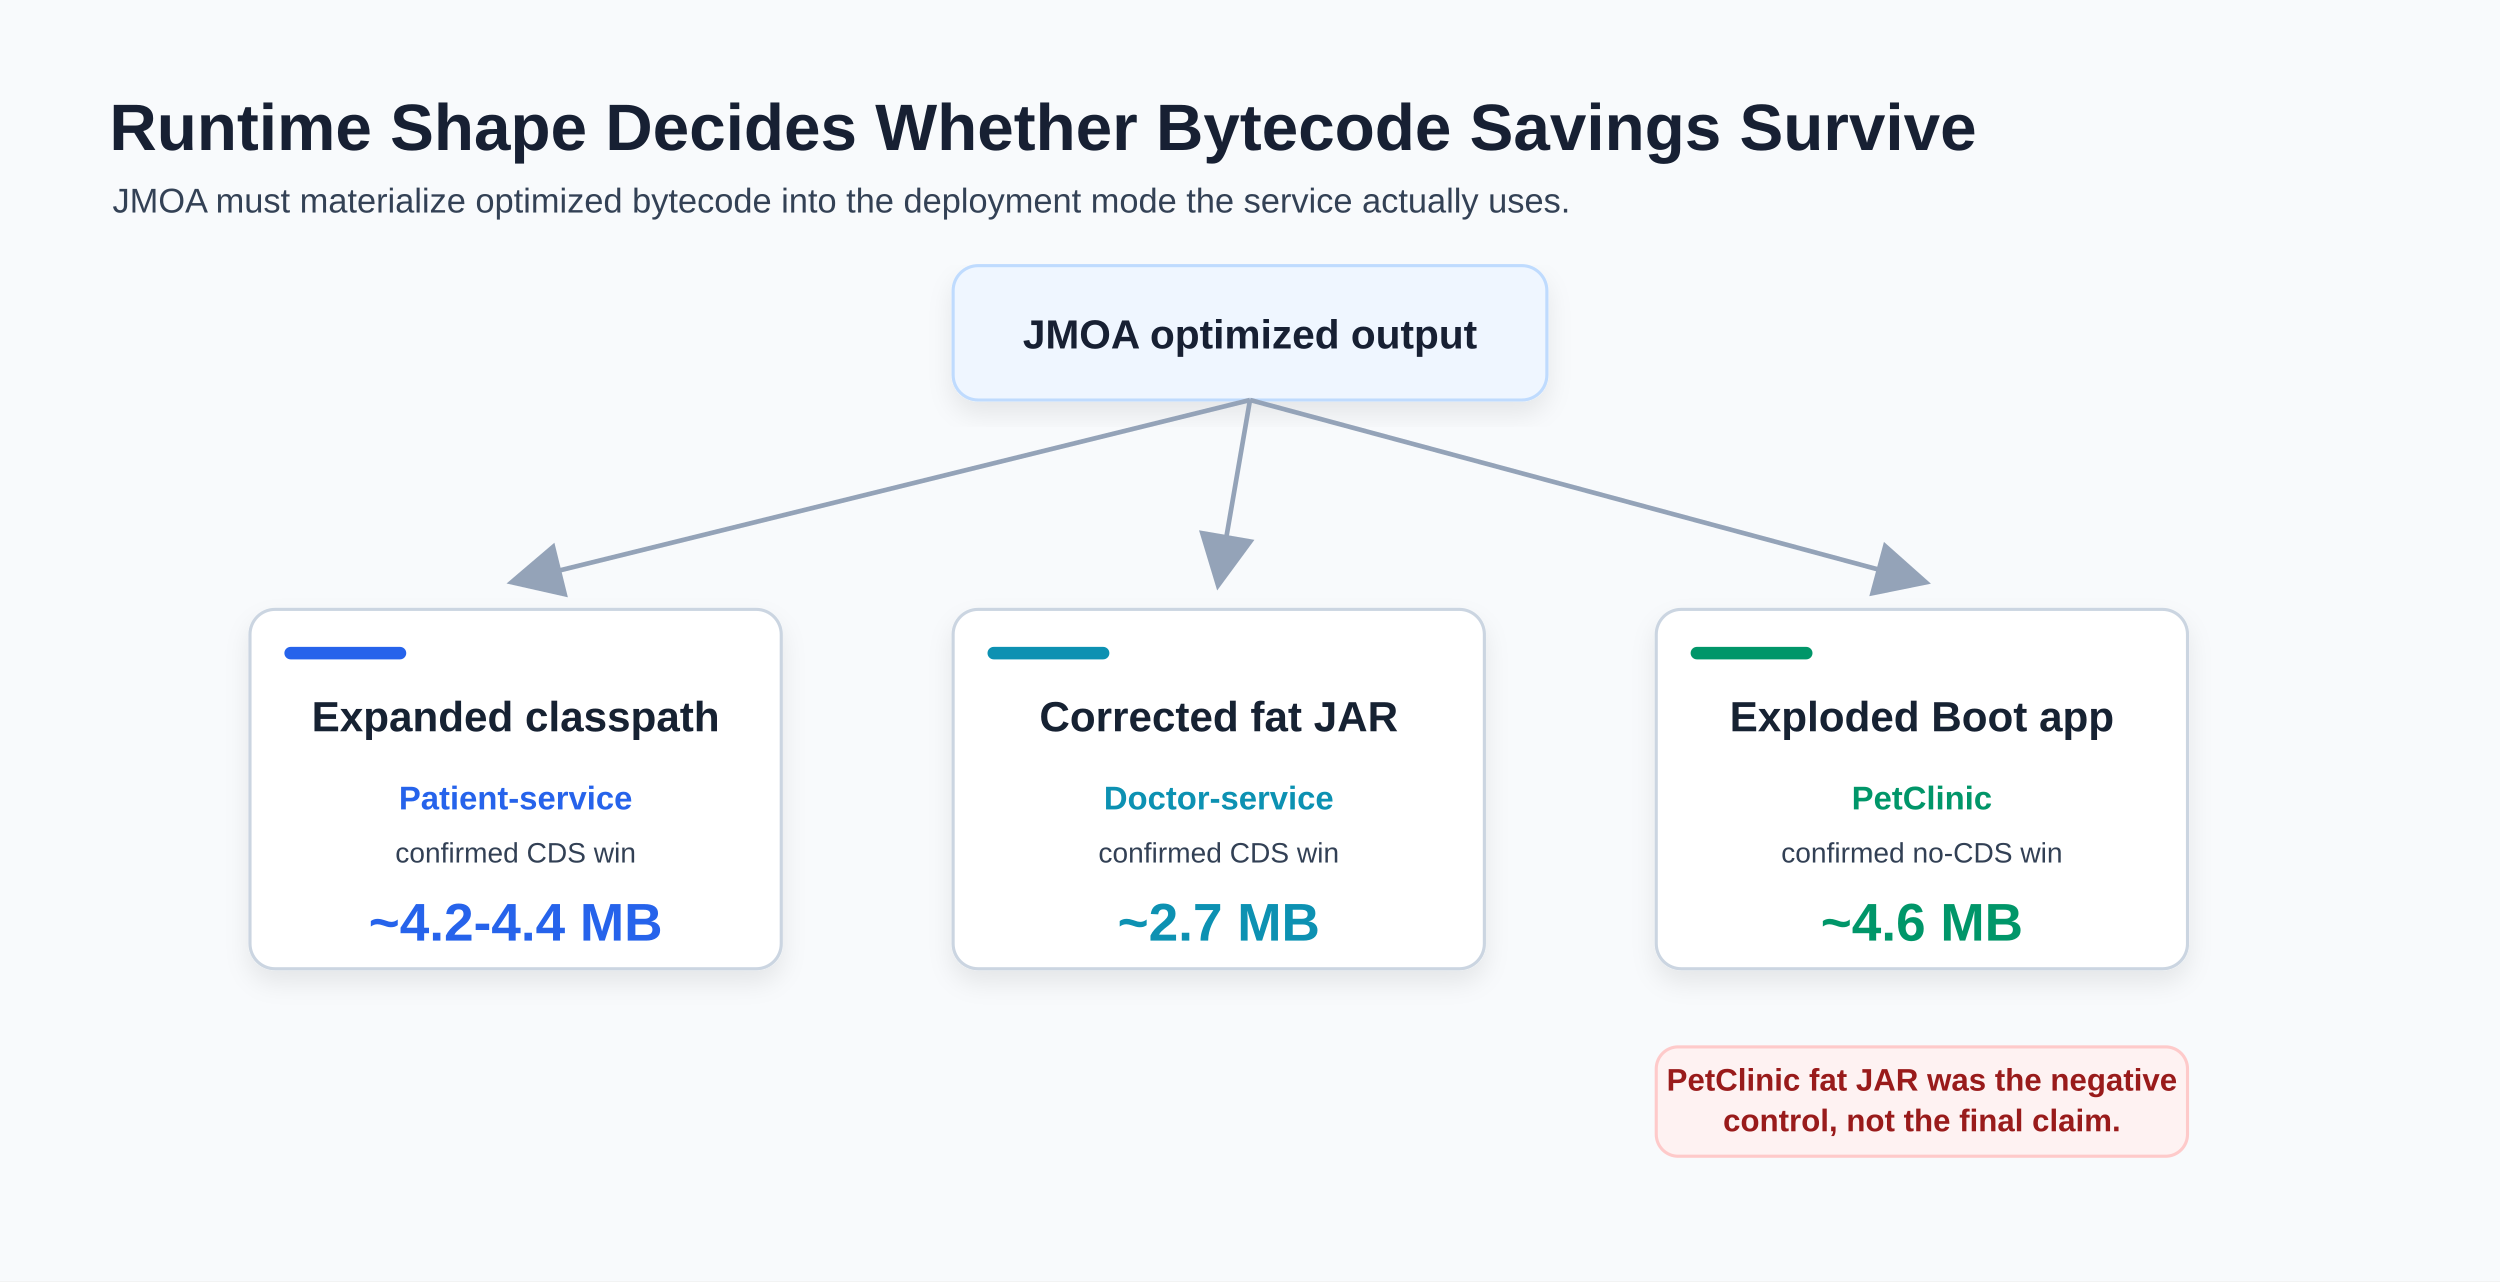
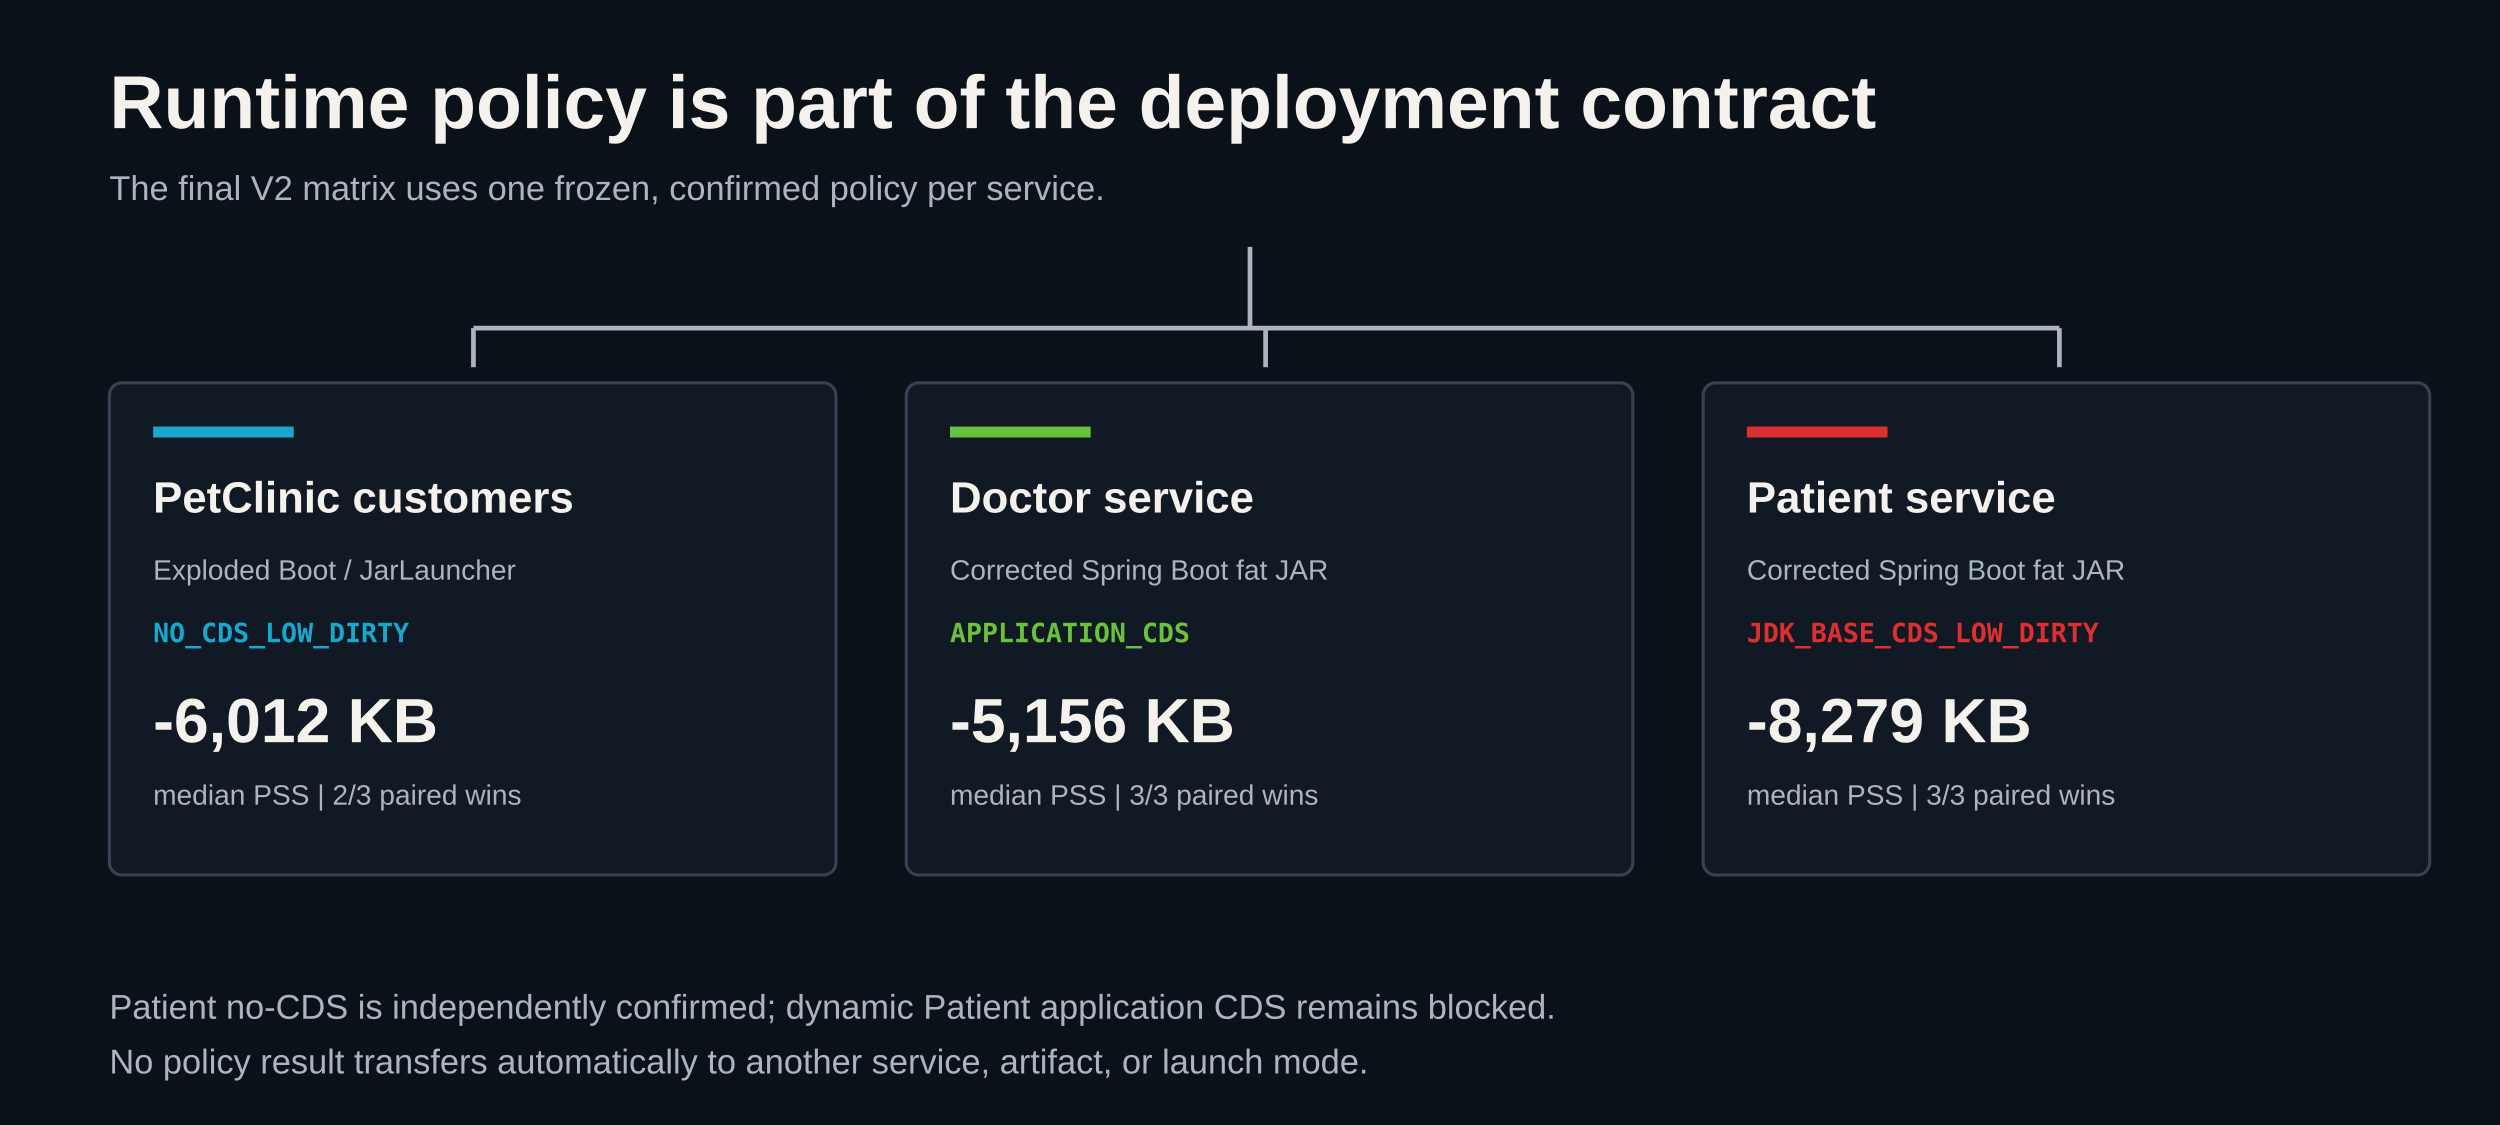
- <svg xmlns="http://www.w3.org/2000/svg" width="1600" height="820" viewBox="0 0 1600 820" role="img" aria-labelledby="title desc">
-   <defs>
-     <marker id="arrow" markerWidth="12" markerHeight="12" refX="10" refY="6" orient="auto" markerUnits="strokeWidth">
-       <path d="M 0 0 L 12 6 L 0 12 z" fill="#94a3b8" />
-     </marker>
-     <filter id="shadow" x="-10%" y="-10%" width="120%" height="130%">
-       <feDropShadow dx="0" dy="8" stdDeviation="8" flood-color="#0f172a" flood-opacity="0.08" />
-     </filter>
-   </defs>
-   <rect width="1600" height="820" fill="#f8fafc" />
-   <text x="70" y="96" font-family="Segoe UI, Arial, sans-serif" font-size="42" font-weight="700" fill="#172033">Runtime Shape Decides Whether Bytecode Savings Survive</text>
-   <text x="72" y="136" font-family="Segoe UI, Arial, sans-serif" font-size="22" fill="#334155">JMOA must materialize optimized bytecode into the deployment mode the service actually uses.</text>
-   <rect x="610" y="170" width="380" height="86" rx="16" fill="#eff6ff" stroke="#bfdbfe" stroke-width="2" filter="url(#shadow)" />
-   <text x="800" y="223" text-anchor="middle" font-family="Segoe UI, Arial, sans-serif" font-size="26" font-weight="700" fill="#172033">JMOA optimized output</text>
-   <line x1="800" y1="256" x2="330" y2="372" stroke="#94a3b8" stroke-width="3" marker-end="url(#arrow)" />
-   <line x1="800" y1="256" x2="780" y2="372" stroke="#94a3b8" stroke-width="3" marker-end="url(#arrow)" />
-   <line x1="800" y1="256" x2="1230" y2="372" stroke="#94a3b8" stroke-width="3" marker-end="url(#arrow)" />
-   <g filter="url(#shadow)">
-     <rect x="160" y="390" width="340" height="230" rx="16" fill="#ffffff" stroke="#cbd5e1" stroke-width="2" />
-     <rect x="182" y="414" width="78" height="8" rx="4" fill="#2563eb" />
-     <text x="330" y="468" text-anchor="middle" font-family="Segoe UI, Arial, sans-serif" font-size="27" font-weight="700" fill="#172033">Expanded classpath</text>
-     <text x="330" y="518" text-anchor="middle" font-family="Segoe UI, Arial, sans-serif" font-size="21" font-weight="700" fill="#2563eb">Patient-service</text>
-     <text x="330" y="552" text-anchor="middle" font-family="Segoe UI, Arial, sans-serif" font-size="18" fill="#334155">confirmed CDS win</text>
-     <text x="330" y="602" text-anchor="middle" font-family="Segoe UI, Arial, sans-serif" font-size="34" font-weight="700" fill="#2563eb">~4.2-4.4 MB</text>
+ <svg xmlns="http://www.w3.org/2000/svg" width="1600" height="720" viewBox="0 0 1600 720">
+   <rect width="1600" height="720" fill="#0b1118" />
+   <style>
+ .heading { font: 700 48px 'Segoe UI', Arial, sans-serif; fill: #f5f2ed; }
+ .sub { font: 22px 'Segoe UI', Arial, sans-serif; fill: #aab5c1; }
+ .title { font: 700 28px 'Segoe UI', Arial, sans-serif; fill: #f5f2ed; }
+ .body { font: 18px 'Segoe UI', Arial, sans-serif; fill: #aab5c1; }
+ .policy { font: 700 17px 'Consolas', monospace; }
+ .result { font: 700 40px 'Segoe UI', Arial, sans-serif; fill: #f5f2ed; }
+ </style>
+   <text x="70" y="82" class="heading">Runtime policy is part of the deployment contract</text>
+   <text x="70" y="128" class="sub">The final V2 matrix uses one frozen, confirmed policy per service.</text>
+   <path d="M800 158 V210" stroke="#aab5c1" stroke-width="3" />
+   <path d="M303 210 H1318" stroke="#aab5c1" stroke-width="3" />
+   <path d="M303 210 V235 M810 210 V235 M1318 210 V235" stroke="#aab5c1" stroke-width="3" />
+   <g transform="translate(70,245)">
+     <rect width="465" height="315" rx="8" fill="#111a24" stroke="#344251" stroke-width="2" />
+     <rect x="28" y="28" width="90" height="7" fill="#19a7ce" />
+     <text x="28" y="83" class="title">PetClinic customers</text>
+     <text x="28" y="126" class="body">Exploded Boot / JarLauncher</text>
+     <text x="28" y="166" class="policy" fill="#19a7ce">NO_CDS_LOW_DIRTY</text>
+     <text x="28" y="230" class="result">-6,012 KB</text>
+     <text x="28" y="270" class="body">median PSS | 2/3 paired wins</text>
  </g>
-   <g filter="url(#shadow)">
-     <rect x="610" y="390" width="340" height="230" rx="16" fill="#ffffff" stroke="#cbd5e1" stroke-width="2" />
-     <rect x="632" y="414" width="78" height="8" rx="4" fill="#0891b2" />
-     <text x="780" y="468" text-anchor="middle" font-family="Segoe UI, Arial, sans-serif" font-size="27" font-weight="700" fill="#172033">Corrected fat JAR</text>
-     <text x="780" y="518" text-anchor="middle" font-family="Segoe UI, Arial, sans-serif" font-size="21" font-weight="700" fill="#0891b2">Doctor-service</text>
-     <text x="780" y="552" text-anchor="middle" font-family="Segoe UI, Arial, sans-serif" font-size="18" fill="#334155">confirmed CDS win</text>
-     <text x="780" y="602" text-anchor="middle" font-family="Segoe UI, Arial, sans-serif" font-size="34" font-weight="700" fill="#0891b2">~2.7 MB</text>
+   <g transform="translate(580,245)">
+     <rect width="465" height="315" rx="8" fill="#111a24" stroke="#344251" stroke-width="2" />
+     <rect x="28" y="28" width="90" height="7" fill="#69c13d" />
+     <text x="28" y="83" class="title">Doctor service</text>
+     <text x="28" y="126" class="body">Corrected Spring Boot fat JAR</text>
+     <text x="28" y="166" class="policy" fill="#69c13d">APPLICATION_CDS</text>
+     <text x="28" y="230" class="result">-5,156 KB</text>
+     <text x="28" y="270" class="body">median PSS | 3/3 paired wins</text>
  </g>
-   <g filter="url(#shadow)">
-     <rect x="1060" y="390" width="340" height="230" rx="16" fill="#ffffff" stroke="#cbd5e1" stroke-width="2" />
-     <rect x="1082" y="414" width="78" height="8" rx="4" fill="#059669" />
-     <text x="1230" y="468" text-anchor="middle" font-family="Segoe UI, Arial, sans-serif" font-size="27" font-weight="700" fill="#172033">Exploded Boot app</text>
-     <text x="1230" y="518" text-anchor="middle" font-family="Segoe UI, Arial, sans-serif" font-size="21" font-weight="700" fill="#059669">PetClinic</text>
-     <text x="1230" y="552" text-anchor="middle" font-family="Segoe UI, Arial, sans-serif" font-size="18" fill="#334155">confirmed no-CDS win</text>
-     <text x="1230" y="602" text-anchor="middle" font-family="Segoe UI, Arial, sans-serif" font-size="34" font-weight="700" fill="#059669">~4.6 MB</text>
+   <g transform="translate(1090,245)">
+     <rect width="465" height="315" rx="8" fill="#111a24" stroke="#344251" stroke-width="2" />
+     <rect x="28" y="28" width="90" height="7" fill="#dc2f2f" />
+     <text x="28" y="83" class="title">Patient service</text>
+     <text x="28" y="126" class="body">Corrected Spring Boot fat JAR</text>
+     <text x="28" y="166" class="policy" fill="#dc2f2f">JDK_BASE_CDS_LOW_DIRTY</text>
+     <text x="28" y="230" class="result">-8,279 KB</text>
+     <text x="28" y="270" class="body">median PSS | 3/3 paired wins</text>
  </g>
-   <rect x="1060" y="670" width="340" height="70" rx="14" fill="#fef2f2" stroke="#fecaca" stroke-width="2" />
-   <text x="1230" y="698" text-anchor="middle" font-family="Segoe UI, Arial, sans-serif" font-size="20" font-weight="700" fill="#991b1b">PetClinic fat JAR was the negative</text>
-   <text x="1230" y="724" text-anchor="middle" font-family="Segoe UI, Arial, sans-serif" font-size="20" font-weight="700" fill="#991b1b">control, not the final claim.</text>
+   <text x="70" y="652" class="sub">Patient no-CDS is independently confirmed; dynamic Patient application CDS remains blocked.</text>
+   <text x="70" y="687" class="sub">No policy result transfers automatically to another service, artifact, or launch mode.</text>
</svg>
